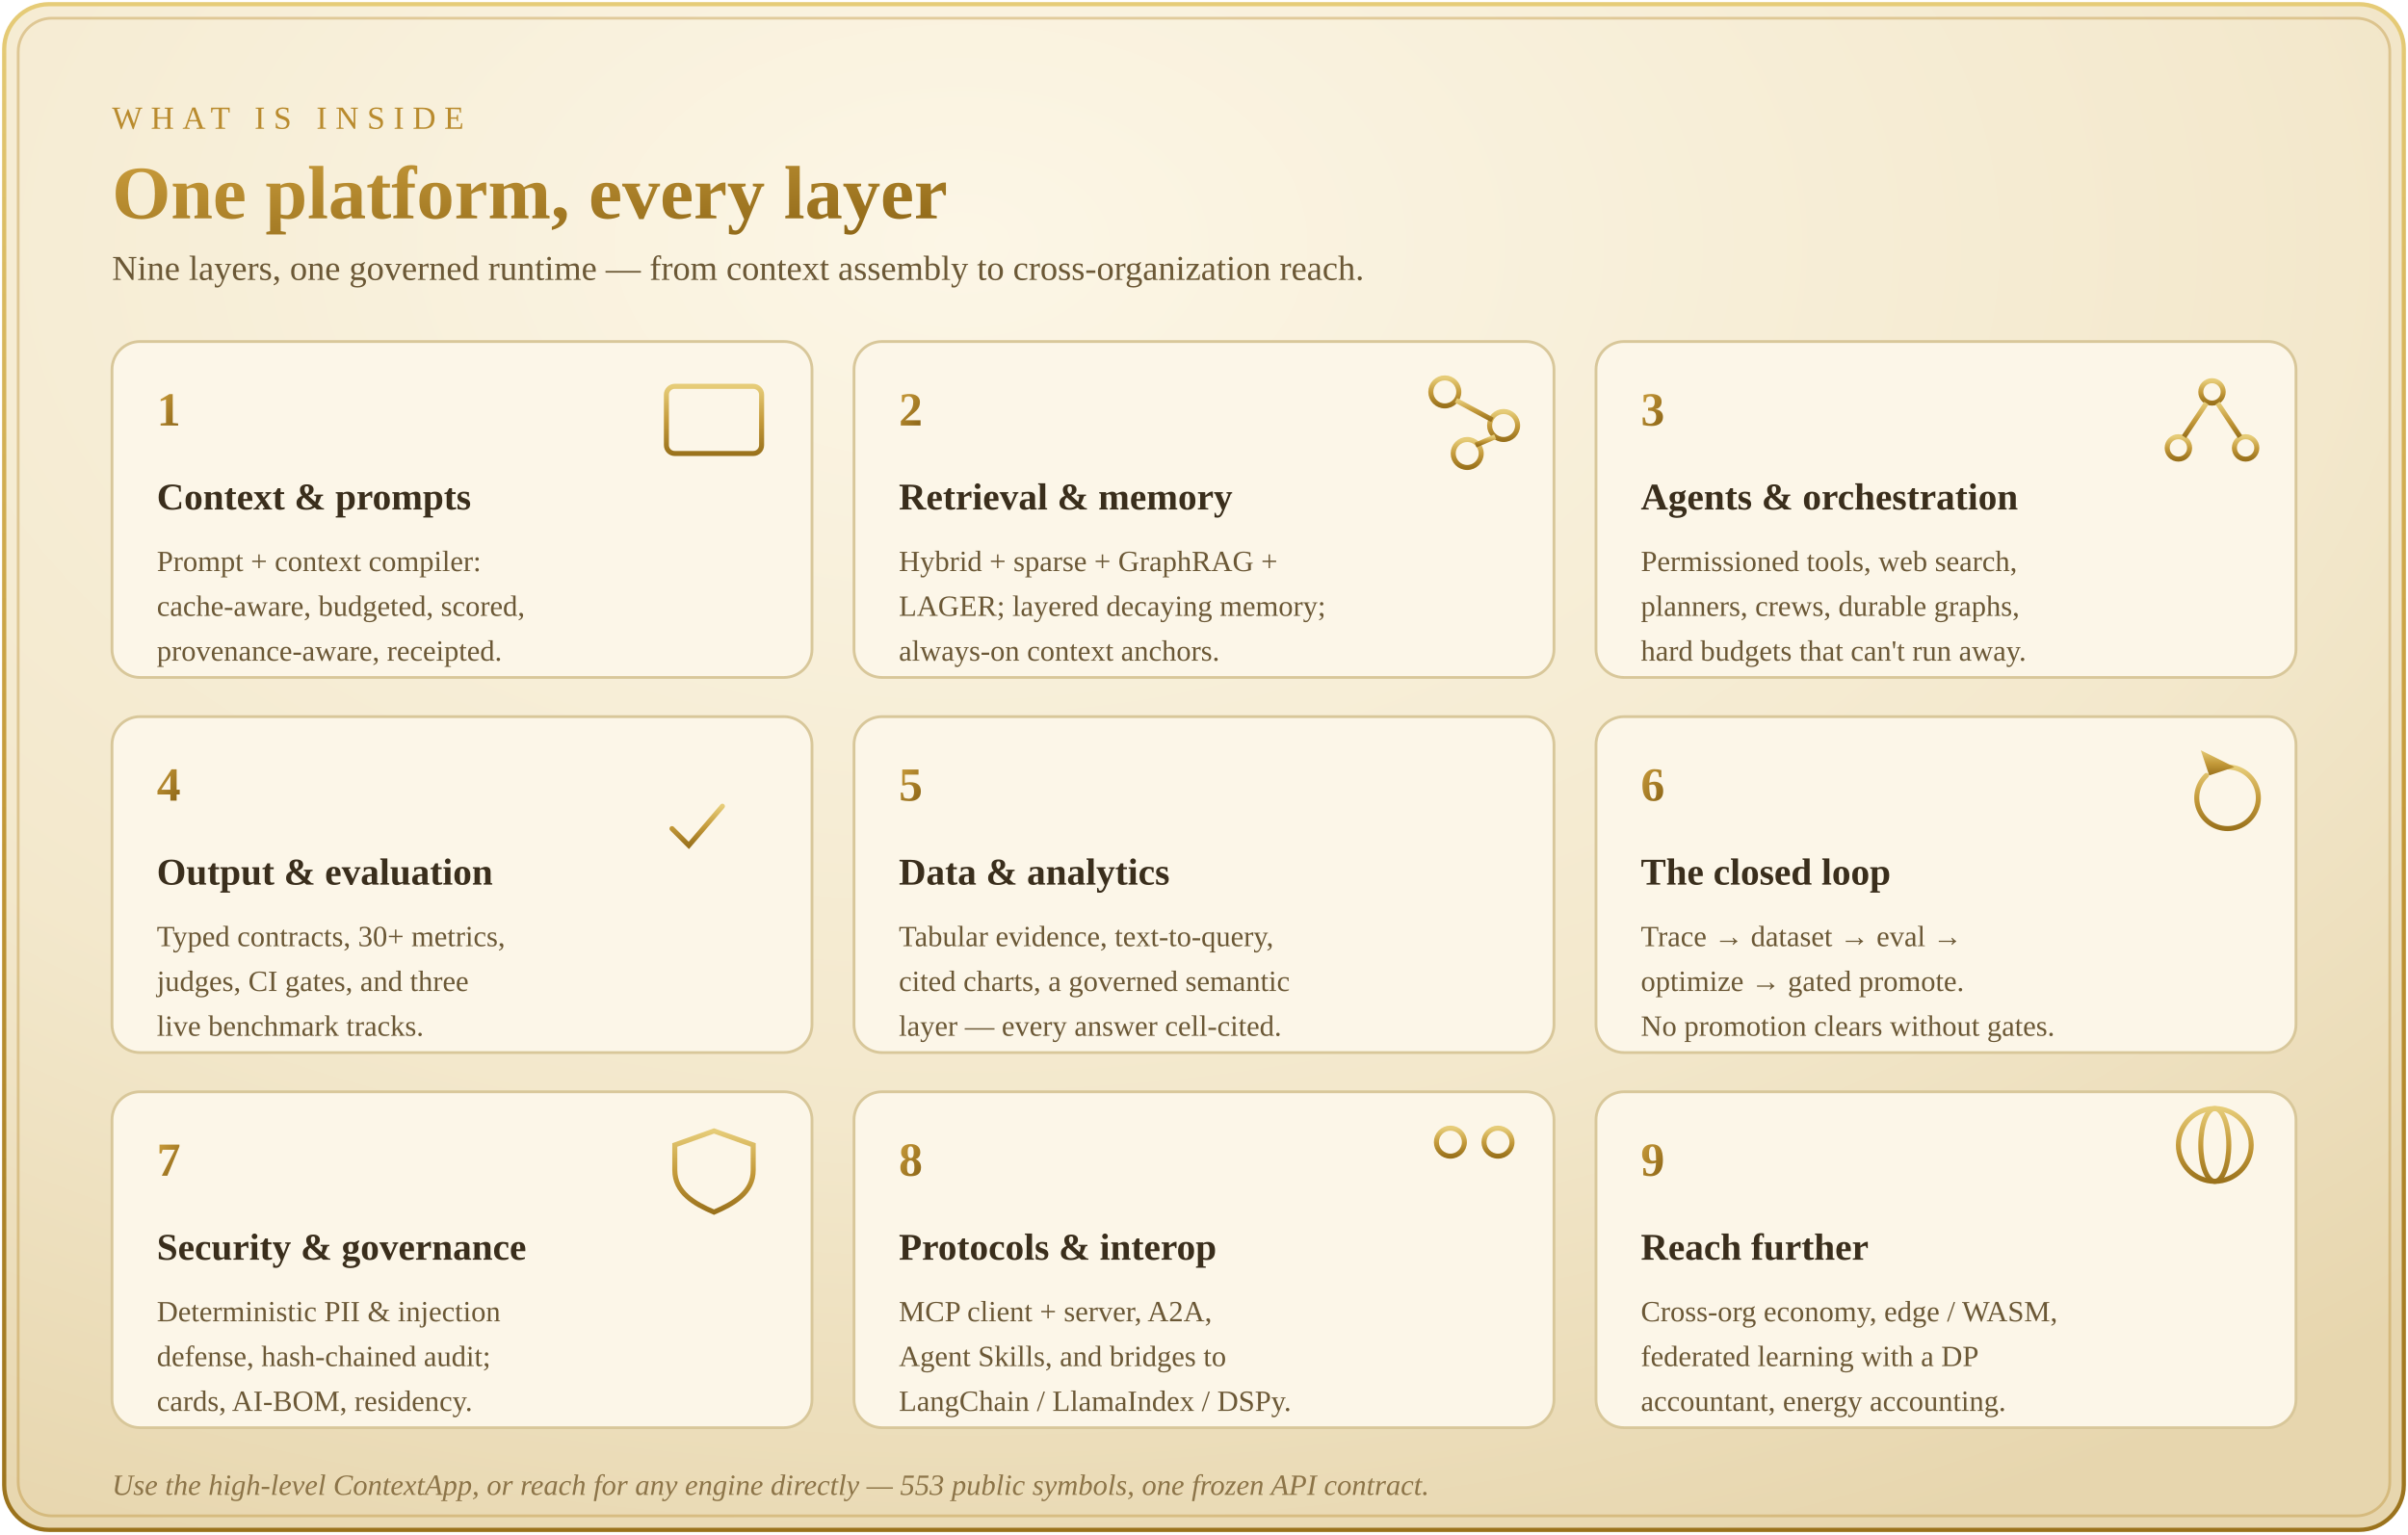
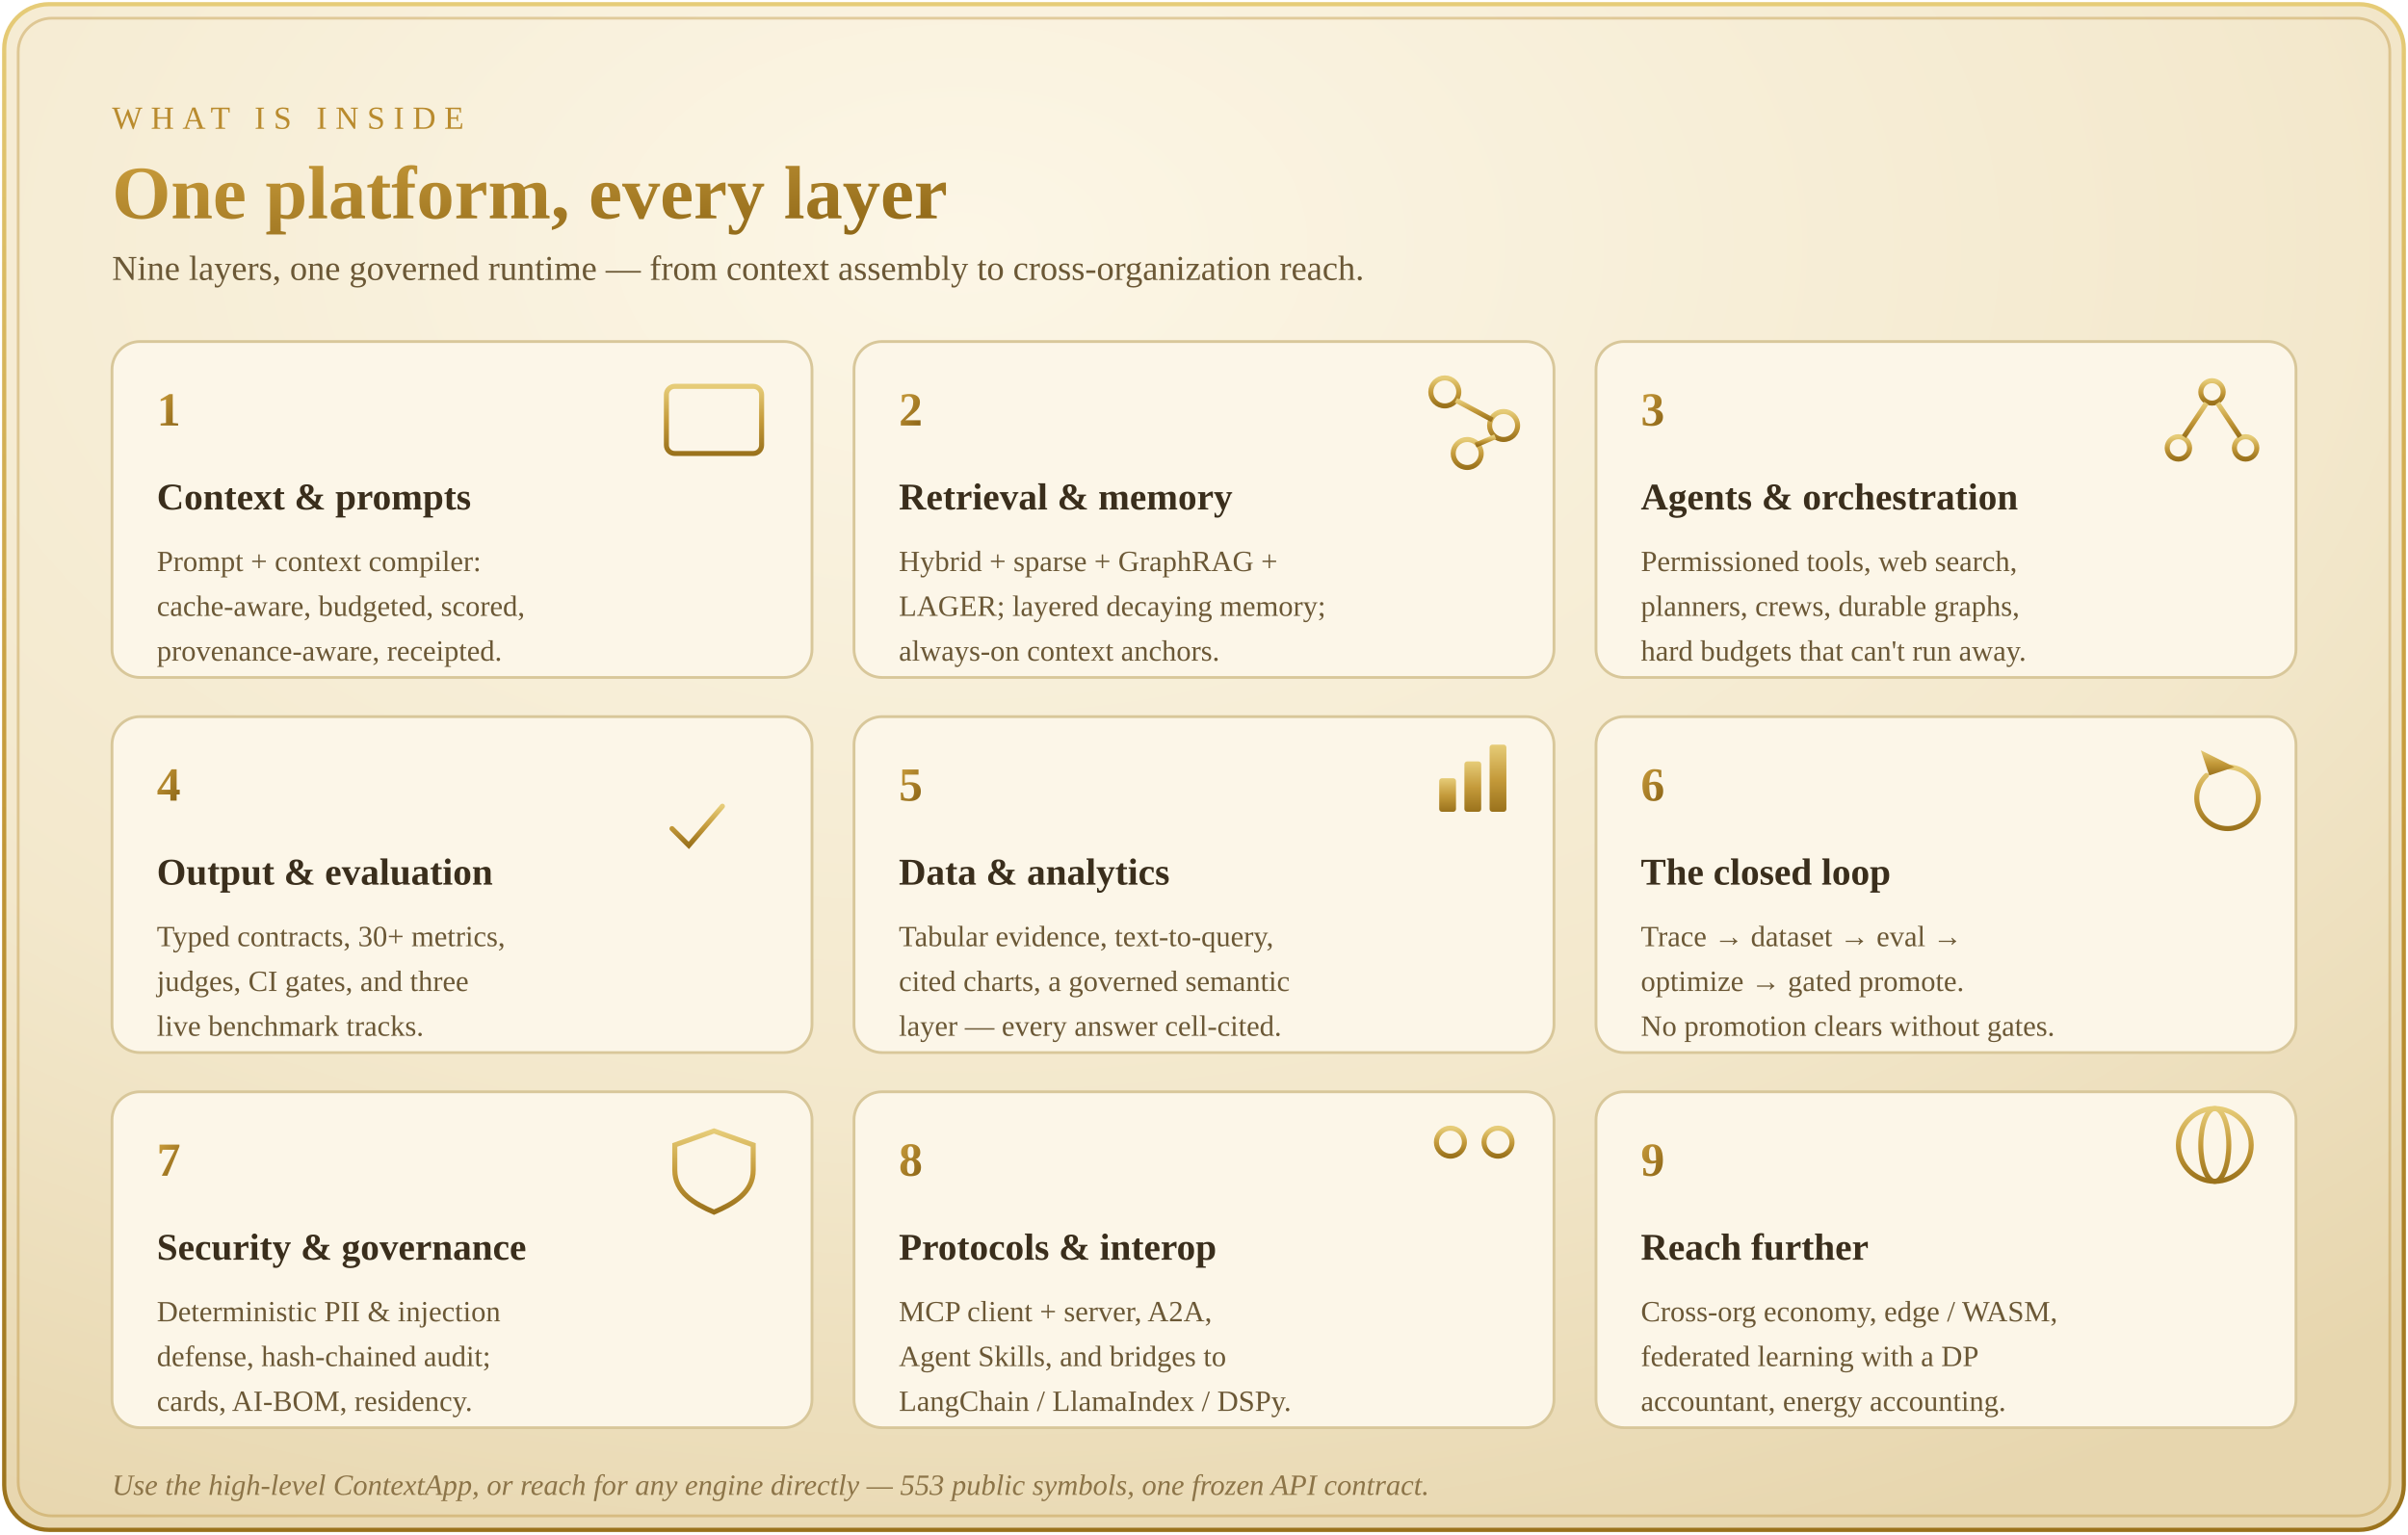
<svg xmlns="http://www.w3.org/2000/svg" width="860" height="548" viewBox="0 0 860 548" role="img" aria-labelledby="feat_t feat_d">
  <defs>
    <radialGradient id="feat_parch" cx="40%" cy="16%" r="92%">
      <stop offset="0%" stop-color="#FCF6E6" />
      <stop offset="62%" stop-color="#F3E8CC" />
      <stop offset="100%" stop-color="#E7D6AE" />
    </radialGradient>
    <linearGradient id="feat_gold" x1="0" y1="0" x2="0" y2="1">
      <stop offset="0%" stop-color="#E6CC78" />
      <stop offset="52%" stop-color="#C49A3A" />
      <stop offset="100%" stop-color="#9A721C" />
    </linearGradient>
    <linearGradient id="feat_goldtext" x1="0" y1="0" x2="1" y2="1">
      <stop offset="0%" stop-color="#C79A3A" />
      <stop offset="100%" stop-color="#8C6516" />
    </linearGradient>
  </defs>
  <rect x="1.5" y="1.5" width="857" height="545" rx="16" fill="url(#feat_parch)" stroke="url(#feat_gold)" stroke-width="1.5" />
  <rect x="6.5" y="6.5" width="847" height="535" rx="12" fill="none" stroke="#B98B2E" stroke-width="1" opacity="0.38" />
  <g font-family="Georgia, 'Times New Roman', serif">
    <text x="40" y="46" font-size="11.5" letter-spacing="3" fill="#B98B2E">WHAT IS INSIDE</text>
    <text x="40" y="78" font-size="27" font-weight="700" fill="url(#feat_goldtext)">One platform, every layer</text>
    <text x="40" y="100" font-size="12.5" fill="#6B5836">Nine layers, one governed runtime — from context assembly to cross-organization reach.</text>
    <g>
      <rect x="40" y="122" width="250" height="120" rx="10" fill="#FCF6E8" stroke="#D8C79A" stroke-width="1" />
      <text x="56" y="152" font-size="17" font-weight="700" fill="url(#feat_goldtext)">1</text>
      <g stroke="url(#feat_gold)" stroke-width="1.8" fill="none">
        <rect x="238" y="138" width="34" height="24" rx="3" />
        <line x1="238" y1="146" x2="272" y2="146" />
        <line x1="244" y1="154" x2="266" y2="154" />
      </g>
      <text x="56" y="182" font-size="13.5" font-weight="700" fill="#3A2E1C">Context &amp; prompts</text>
      <text x="56" y="204" font-size="10.5" fill="#6B5836">Prompt + context compiler:</text>
      <text x="56" y="220" font-size="10.5" fill="#6B5836">cache-aware, budgeted, scored,</text>
      <text x="56" y="236" font-size="10.5" fill="#6B5836">provenance-aware, receipted.</text>
    </g>
    <g>
      <rect x="305" y="122" width="250" height="120" rx="10" fill="#FCF6E8" stroke="#D8C79A" stroke-width="1" />
      <text x="321" y="152" font-size="17" font-weight="700" fill="url(#feat_goldtext)">2</text>
      <g stroke="url(#feat_gold)" stroke-width="1.8" fill="none">
        <circle cx="516" cy="140" r="5" />
        <circle cx="537" cy="152" r="5" />
        <circle cx="524" cy="162" r="5" />
        <line x1="520" y1="143" x2="533" y2="150" />
        <line x1="534" y1="156" x2="527" y2="159" />
      </g>
      <text x="321" y="182" font-size="13.5" font-weight="700" fill="#3A2E1C">Retrieval &amp; memory</text>
      <text x="321" y="204" font-size="10.5" fill="#6B5836">Hybrid + sparse + GraphRAG +</text>
      <text x="321" y="220" font-size="10.5" fill="#6B5836">LAGER; layered decaying memory;</text>
      <text x="321" y="236" font-size="10.5" fill="#6B5836">always-on context anchors.</text>
    </g>
    <g>
      <rect x="570" y="122" width="250" height="120" rx="10" fill="#FCF6E8" stroke="#D8C79A" stroke-width="1" />
      <text x="586" y="152" font-size="17" font-weight="700" fill="url(#feat_goldtext)">3</text>
      <g stroke="url(#feat_gold)" stroke-width="1.8" fill="none">
        <circle cx="790" cy="140" r="4" />
        <circle cx="778" cy="160" r="4" />
        <circle cx="802" cy="160" r="4" />
        <line x1="788" y1="144" x2="780" y2="156" />
        <line x1="792" y1="144" x2="800" y2="156" />
      </g>
      <text x="586" y="182" font-size="13.5" font-weight="700" fill="#3A2E1C">Agents &amp; orchestration</text>
      <text x="586" y="204" font-size="10.5" fill="#6B5836">Permissioned tools, web search,</text>
      <text x="586" y="220" font-size="10.5" fill="#6B5836">planners, crews, durable graphs,</text>
      <text x="586" y="236" font-size="10.5" fill="#6B5836">hard budgets that can't run away.</text>
    </g>
    <g>
      <rect x="40" y="256" width="250" height="120" rx="10" fill="#FCF6E8" stroke="#D8C79A" stroke-width="1" />
      <text x="56" y="286" font-size="17" font-weight="700" fill="url(#feat_goldtext)">4</text>
      <g stroke="url(#feat_gold)" stroke-width="1.8" fill="none" stroke-linecap="round">
        <path d="M240 296 l6 6 l12 -14" />
        <line x1="238" y1="278" x2="272" y2="278" />
      </g>
      <text x="56" y="316" font-size="13.5" font-weight="700" fill="#3A2E1C">Output &amp; evaluation</text>
      <text x="56" y="338" font-size="10.5" fill="#6B5836">Typed contracts, 30+ metrics,</text>
      <text x="56" y="354" font-size="10.5" fill="#6B5836">judges, CI gates, and three</text>
      <text x="56" y="370" font-size="10.5" fill="#6B5836">live benchmark tracks.</text>
    </g>
    <g>
      <rect x="305" y="256" width="250" height="120" rx="10" fill="#FCF6E8" stroke="#D8C79A" stroke-width="1" />
      <text x="321" y="286" font-size="17" font-weight="700" fill="url(#feat_goldtext)">5</text>
-       <g stroke="url(#feat_gold)" stroke-width="1.8" fill="none" stroke-linecap="round">
-         <line x1="516" y1="290" x2="516" y2="272" />
-         <line x1="524" y1="290" x2="524" y2="280" />
-         <line x1="532" y1="290" x2="532" y2="266" />
+       <g fill="url(#feat_gold)">
+         <rect x="514" y="278" width="6" height="12" rx="1" />
+         <rect x="523" y="272" width="6" height="18" rx="1" />
+         <rect x="532" y="266" width="6" height="24" rx="1" />
      </g>
      <text x="321" y="316" font-size="13.5" font-weight="700" fill="#3A2E1C">Data &amp; analytics</text>
      <text x="321" y="338" font-size="10.5" fill="#6B5836">Tabular evidence, text-to-query,</text>
      <text x="321" y="354" font-size="10.5" fill="#6B5836">cited charts, a governed semantic</text>
      <text x="321" y="370" font-size="10.5" fill="#6B5836">layer — every answer cell-cited.</text>
    </g>
    <g>
      <rect x="570" y="256" width="250" height="120" rx="10" fill="#FCF6E8" stroke="#D8C79A" stroke-width="1" />
      <text x="586" y="286" font-size="17" font-weight="700" fill="url(#feat_goldtext)">6</text>
      <g stroke="url(#feat_gold)" stroke-width="1.8" fill="none">
        <path d="M796 274 a11 11 0 1 1 -8 3" stroke-linecap="round" />
        <path d="M786 268 l3 9 l9 -3" fill="url(#feat_gold)" stroke="none" />
      </g>
      <text x="586" y="316" font-size="13.5" font-weight="700" fill="#3A2E1C">The closed loop</text>
      <text x="586" y="338" font-size="10.5" fill="#6B5836">Trace → dataset → eval →</text>
      <text x="586" y="354" font-size="10.5" fill="#6B5836">optimize → gated promote.</text>
      <text x="586" y="370" font-size="10.5" fill="#6B5836">No promotion clears without gates.</text>
    </g>
    <g>
      <rect x="40" y="390" width="250" height="120" rx="10" fill="#FCF6E8" stroke="#D8C79A" stroke-width="1" />
      <text x="56" y="420" font-size="17" font-weight="700" fill="url(#feat_goldtext)">7</text>
      <g stroke="url(#feat_gold)" stroke-width="1.8" fill="none">
        <path d="M255 404 l14 5 v9 c0 8 -7 12 -14 15 c-7 -3 -14 -7 -14 -15 v-9 z" />
      </g>
      <text x="56" y="450" font-size="13.5" font-weight="700" fill="#3A2E1C">Security &amp; governance</text>
      <text x="56" y="472" font-size="10.5" fill="#6B5836">Deterministic PII &amp; injection</text>
      <text x="56" y="488" font-size="10.5" fill="#6B5836">defense, hash-chained audit;</text>
      <text x="56" y="504" font-size="10.5" fill="#6B5836">cards, AI-BOM, residency.</text>
    </g>
    <g>
      <rect x="305" y="390" width="250" height="120" rx="10" fill="#FCF6E8" stroke="#D8C79A" stroke-width="1" />
      <text x="321" y="420" font-size="17" font-weight="700" fill="url(#feat_goldtext)">8</text>
      <g stroke="url(#feat_gold)" stroke-width="1.8" fill="none">
        <circle cx="518" cy="408" r="5" />
        <circle cx="535" cy="408" r="5" />
        <line x1="523" y1="408" x2="530" y2="408" />
        <line x1="526" y1="413" x2="526" y2="420" />
      </g>
      <text x="321" y="450" font-size="13.5" font-weight="700" fill="#3A2E1C">Protocols &amp; interop</text>
      <text x="321" y="472" font-size="10.5" fill="#6B5836">MCP client + server, A2A,</text>
      <text x="321" y="488" font-size="10.5" fill="#6B5836">Agent Skills, and bridges to</text>
      <text x="321" y="504" font-size="10.5" fill="#6B5836">LangChain / LlamaIndex / DSPy.</text>
    </g>
    <g>
      <rect x="570" y="390" width="250" height="120" rx="10" fill="#FCF6E8" stroke="#D8C79A" stroke-width="1" />
      <text x="586" y="420" font-size="17" font-weight="700" fill="url(#feat_goldtext)">9</text>
      <g stroke="url(#feat_gold)" stroke-width="1.8" fill="none">
        <circle cx="791" cy="409" r="13" />
        <ellipse cx="791" cy="409" rx="5" ry="13" />
        <line x1="778" y1="409" x2="804" y2="409" />
      </g>
      <text x="586" y="450" font-size="13.5" font-weight="700" fill="#3A2E1C">Reach further</text>
      <text x="586" y="472" font-size="10.5" fill="#6B5836">Cross-org economy, edge / WASM,</text>
      <text x="586" y="488" font-size="10.5" fill="#6B5836">federated learning with a DP</text>
      <text x="586" y="504" font-size="10.5" fill="#6B5836">accountant, energy accounting.</text>
    </g>
    <text x="40" y="534" font-size="10.5" fill="#8C7448" font-style="italic">Use the high-level ContextApp, or reach for any engine directly — 553 public symbols, one frozen API contract.</text>
  </g>
</svg>
